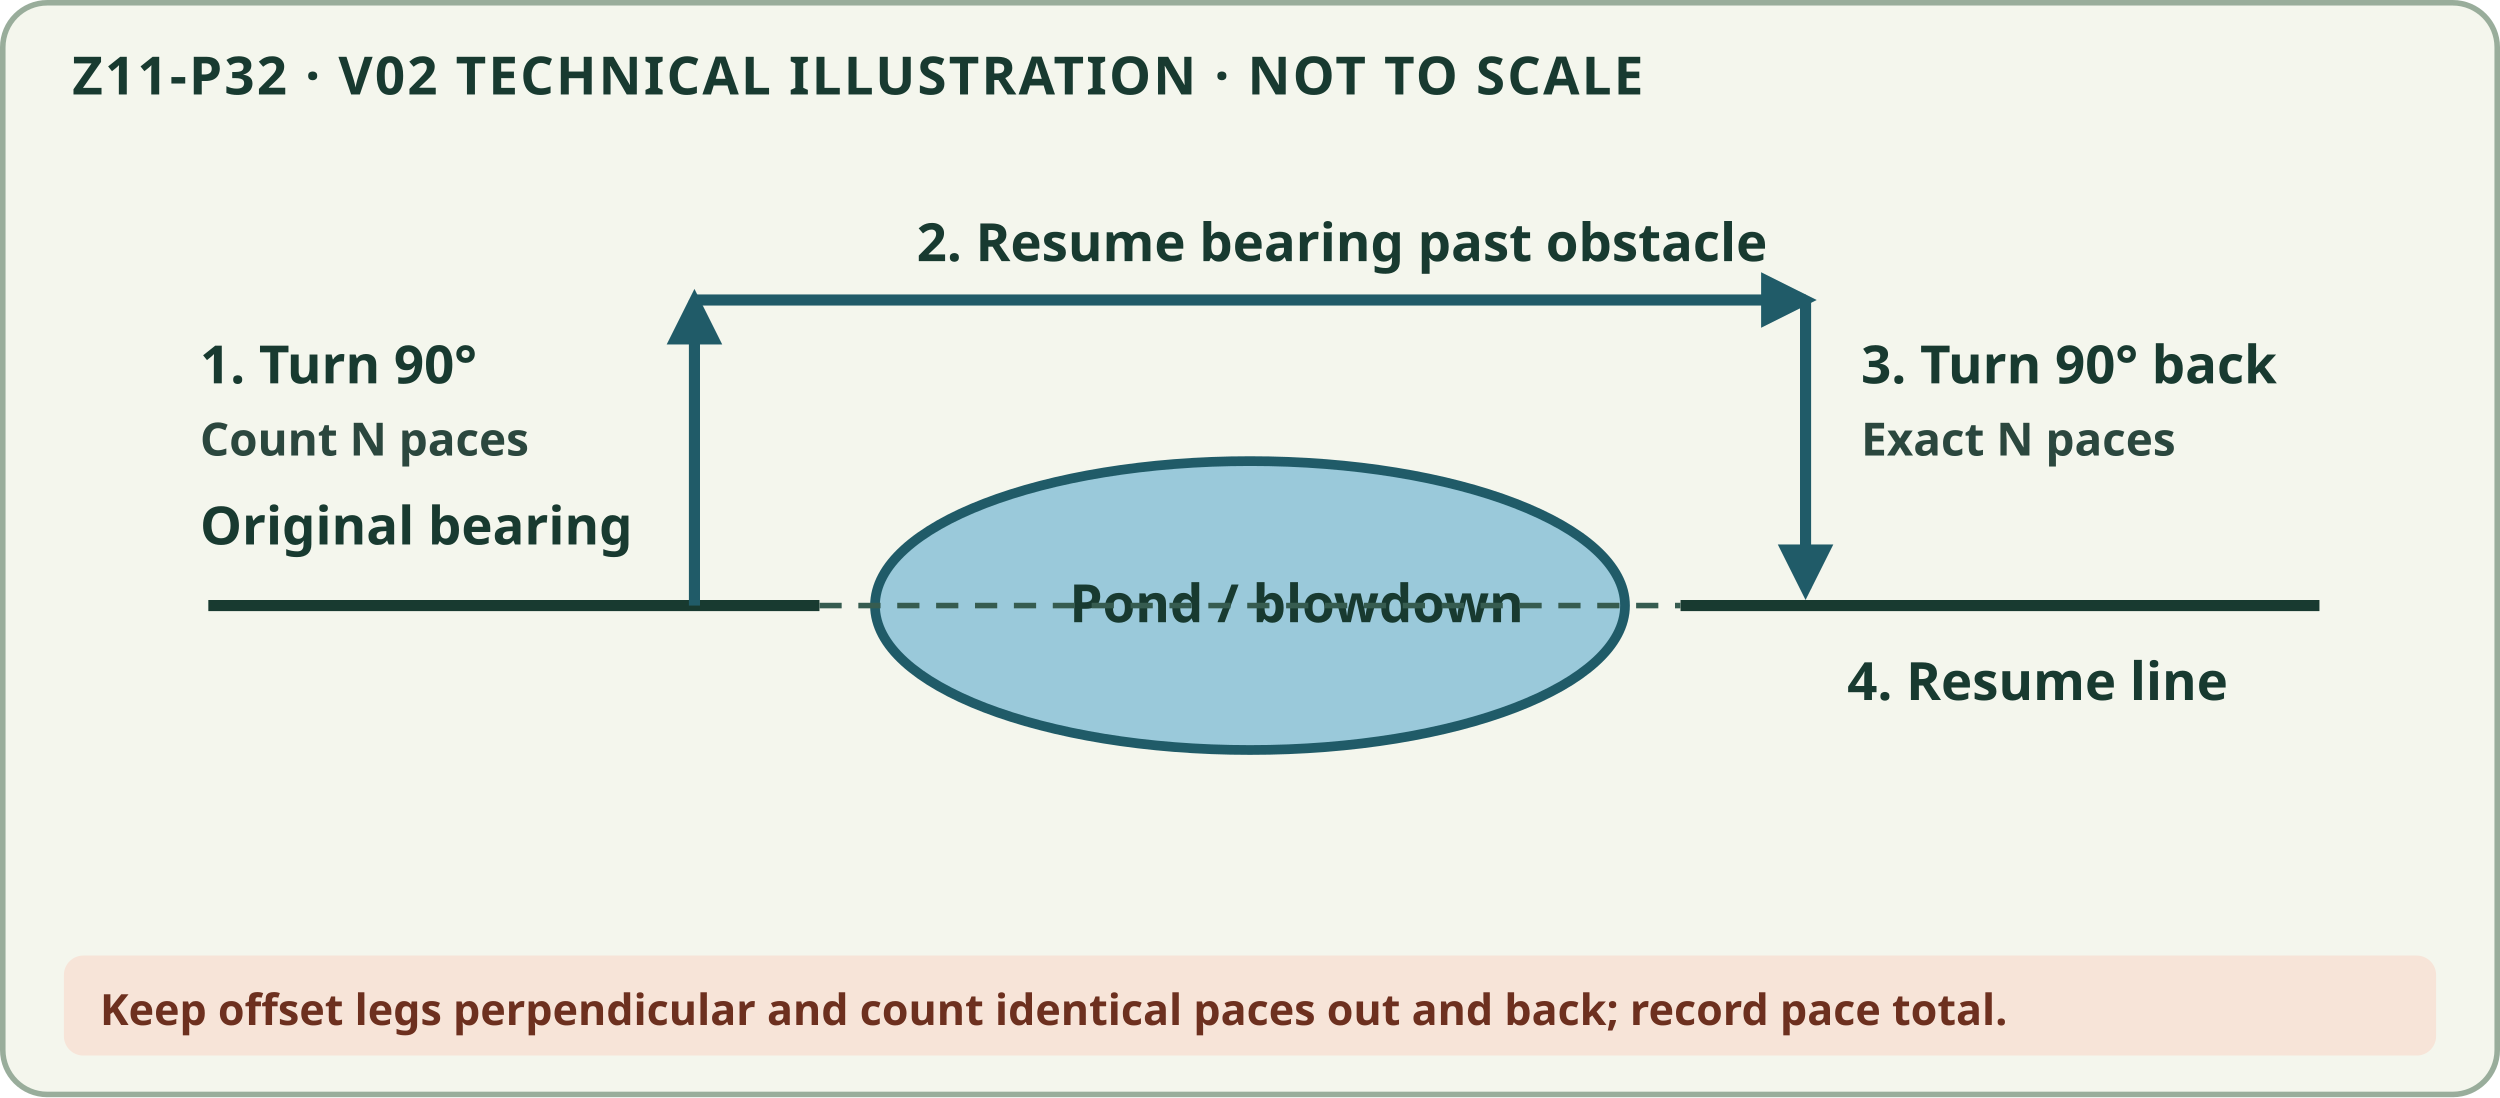
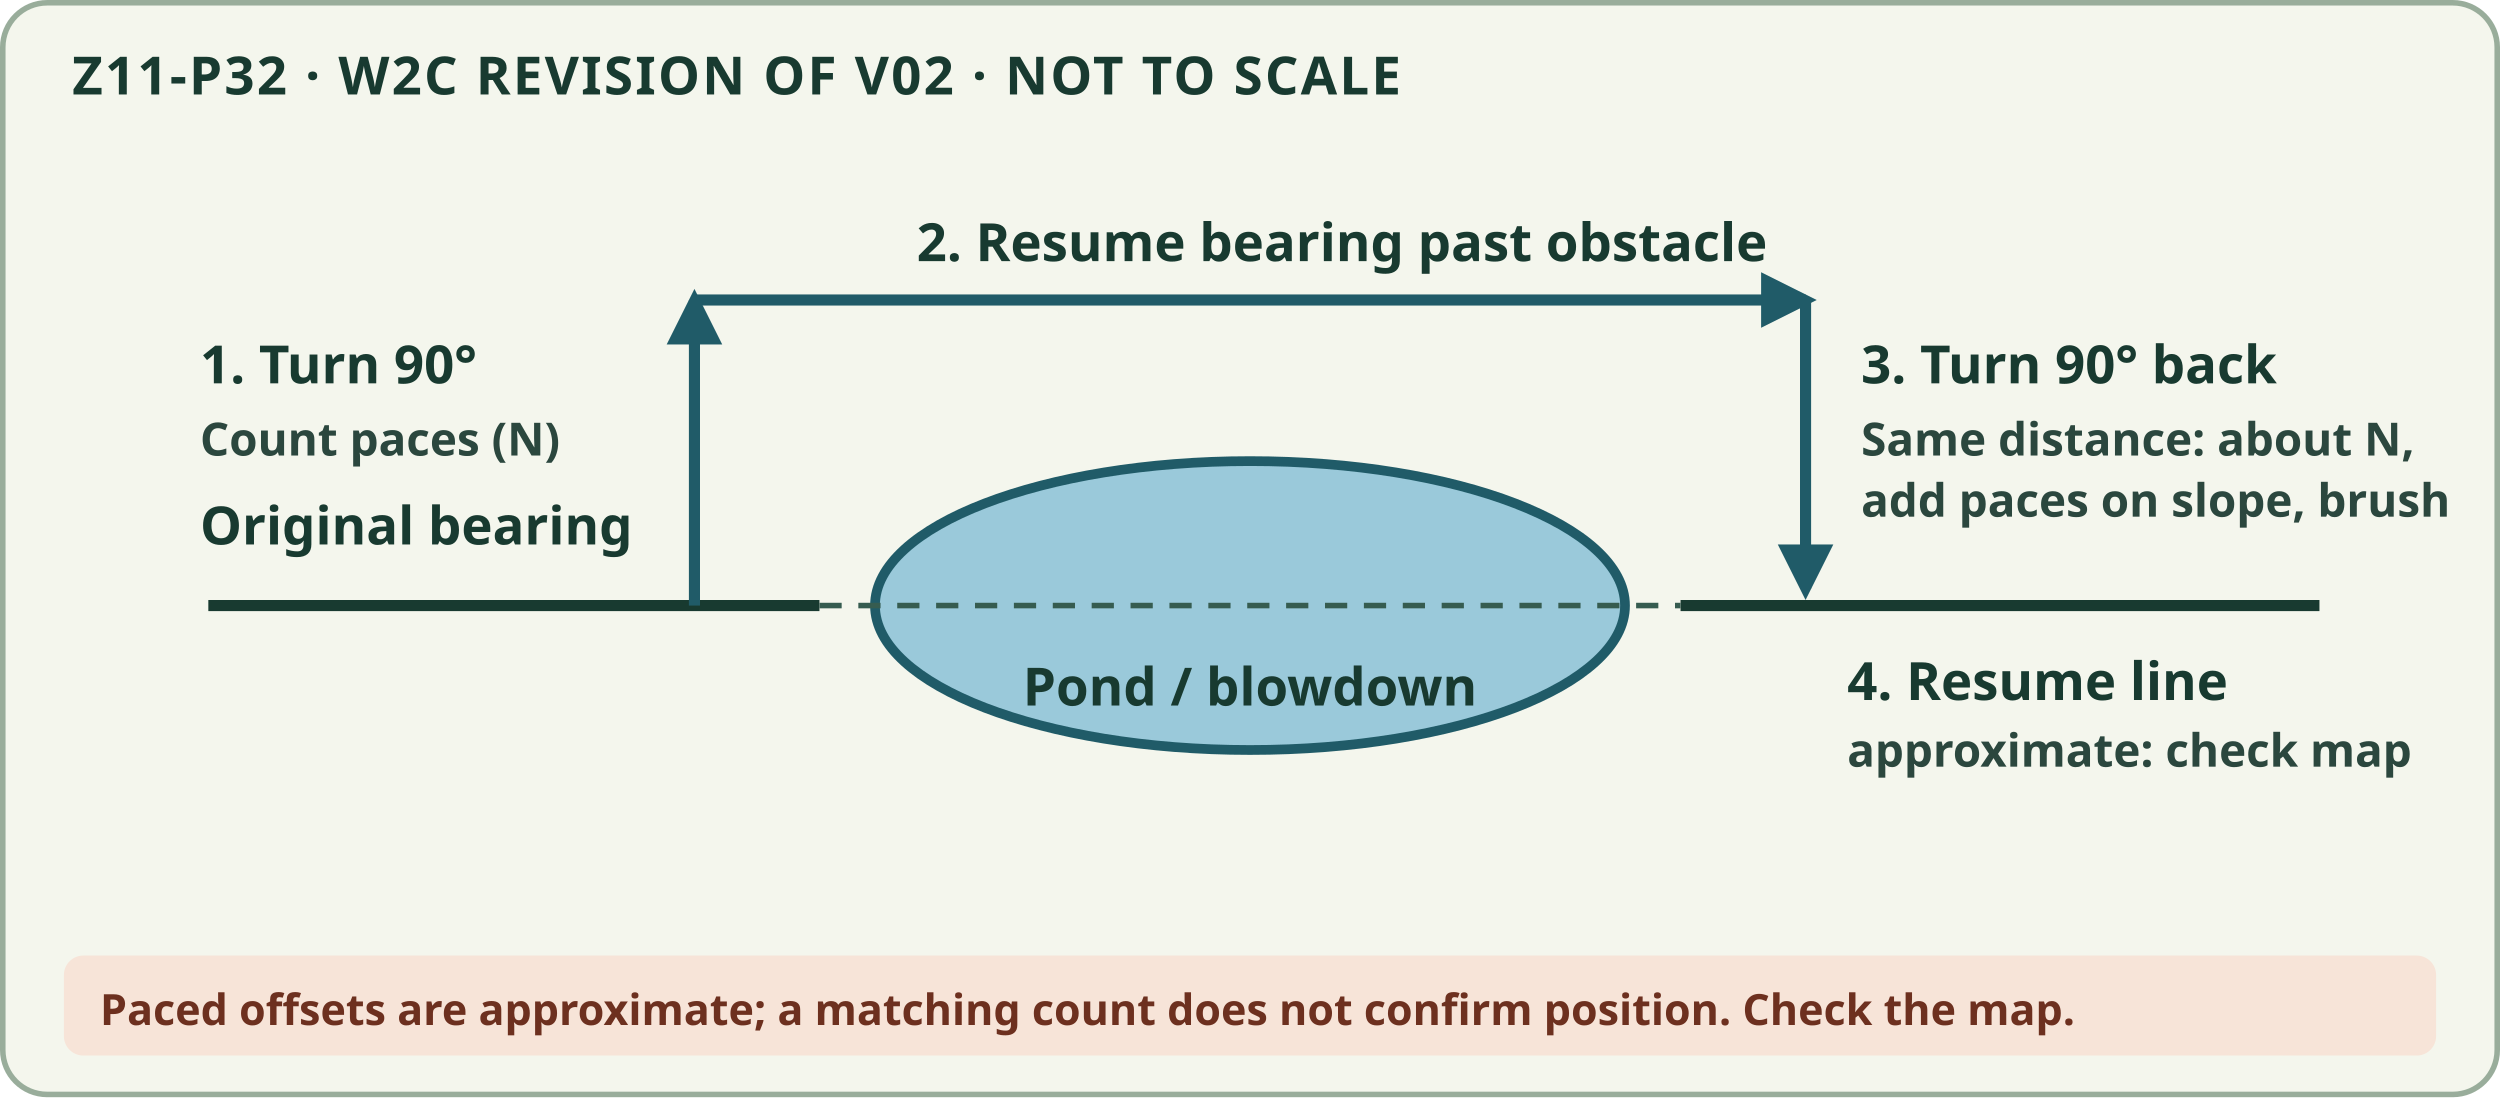
<svg xmlns="http://www.w3.org/2000/svg" class="v02-svg" viewBox="0 0 900 395" role="img" aria-labelledby="title desc">
  <defs>
    <marker id="arr" viewBox="0 0 10 10" refX="8" refY="5" markerWidth="5" markerHeight="5" orient="auto">
      <path d="M0 0L10 5L0 10Z" fill="#205b68" />
    </marker>
    <marker id="arr-r" viewBox="0 0 10 10" refX="8" refY="5" markerWidth="5" markerHeight="5" orient="auto">
      <path d="M0 0L10 5L0 10Z" fill="#972f22" />
    </marker>
    <marker id="arr-g" viewBox="0 0 10 10" refX="8" refY="5" markerWidth="5" markerHeight="5" orient="auto">
      <path d="M0 0L10 5L0 10Z" fill="#183a30" />
    </marker>
  </defs>
  <style>.v02-svg text{font-family:system-ui,sans-serif;font-size:19px;font-weight:650;fill:#183a30}.v02-svg .sm{font-size:16.5px;font-weight:600;fill:#2b473e}.v02-svg .warn{font-size:18.5px;font-weight:700;fill:#8c281b}.v02-svg .heading{font-size:19px;letter-spacing:0.8px;font-weight:750;fill:#183a30}.v02-svg .guard{font-size:15.5px;font-weight:650;fill:#6d301f}.v02-svg .leader{fill:none;stroke:#365c50;stroke-width:2.5}.v02-svg .flow{fill:none;stroke:#205b68;stroke-width:4;marker-end:url(#arr)}.v02-svg .rflow{fill:none;stroke:#972f22;stroke-width:4;marker-end:url(#arr-r)}.v02-svg .gflow{fill:none;stroke:#183a30;stroke-width:3.5;marker-end:url(#arr-g)}.v02-svg .dash{fill:none;stroke:#365c50;stroke-width:2.5;stroke-dasharray:10 7}</style>
  <rect x="1" y="1" width="898" height="393" rx="16" fill="#f4f6ed" stroke="#99ad9b" stroke-width="2" />
-   <text class="heading" x="26" y="34">Z11-P32 · V02 TECHNICAL ILLUSTRATION · NOT TO SCALE</text>
+   <text class="heading" x="26" y="34">Z11-P32 · W2C REVISION OF V02 · NOT TO SCALE</text>
  <g id="v02-artwork">
    <ellipse cx="450" cy="218" rx="135" ry="52" fill="#9ac9da" stroke="#205b68" stroke-width="3.5" />
-     <text x="385" y="224">Pond / blowdown</text>
+     <text x="450" y="254" text-anchor="middle">Pond / blowdown</text>
    <line x1="75" y1="218" x2="295" y2="218" stroke="#183a30" stroke-width="4" />
    <line x1="605" y1="218" x2="835" y2="218" stroke="#183a30" stroke-width="4" />
    <line x1="295" y1="218" x2="605" y2="218" stroke="#365c50" stroke-width="2" stroke-dasharray="8 6" />
    <path class="flow" d="M250 218V108" />
    <path class="flow" d="M250 108h400" />
    <path class="flow" d="M650 108v104" />
    <text x="72" y="196">Original bearing</text>
    <text x="72" y="138">1. Turn 90°</text>
-     <text class="sm" x="72" y="164">Count N paces</text>
+     <text class="sm" x="72" y="164">Count paces (N)</text>
    <text x="330" y="94">2. Resume bearing past obstacle</text>
    <text x="670" y="138">3. Turn 90° back</text>
-     <text class="sm" x="670" y="164">Exact N paces</text>
+     <text class="sm" x="670" y="164">Same distance: about N,</text>
+     <text class="sm" x="670" y="186">add paces on slope, brush</text>
    <text x="665" y="252">4. Resume line</text>
+     <text class="sm" x="665" y="276">approximate: check map</text>
  </g>
  <rect x="23" y="344" width="854" height="36" rx="7" fill="#f7e4d8" />
-   <text class="guard" x="36" y="369">Keep offset legs perpendicular and count identical paces out and back; record pace total.</text>
+   <text class="guard" x="36" y="369">Paced offsets are approximate; a matching count does not confirm position. Check the map.</text>
</svg>
